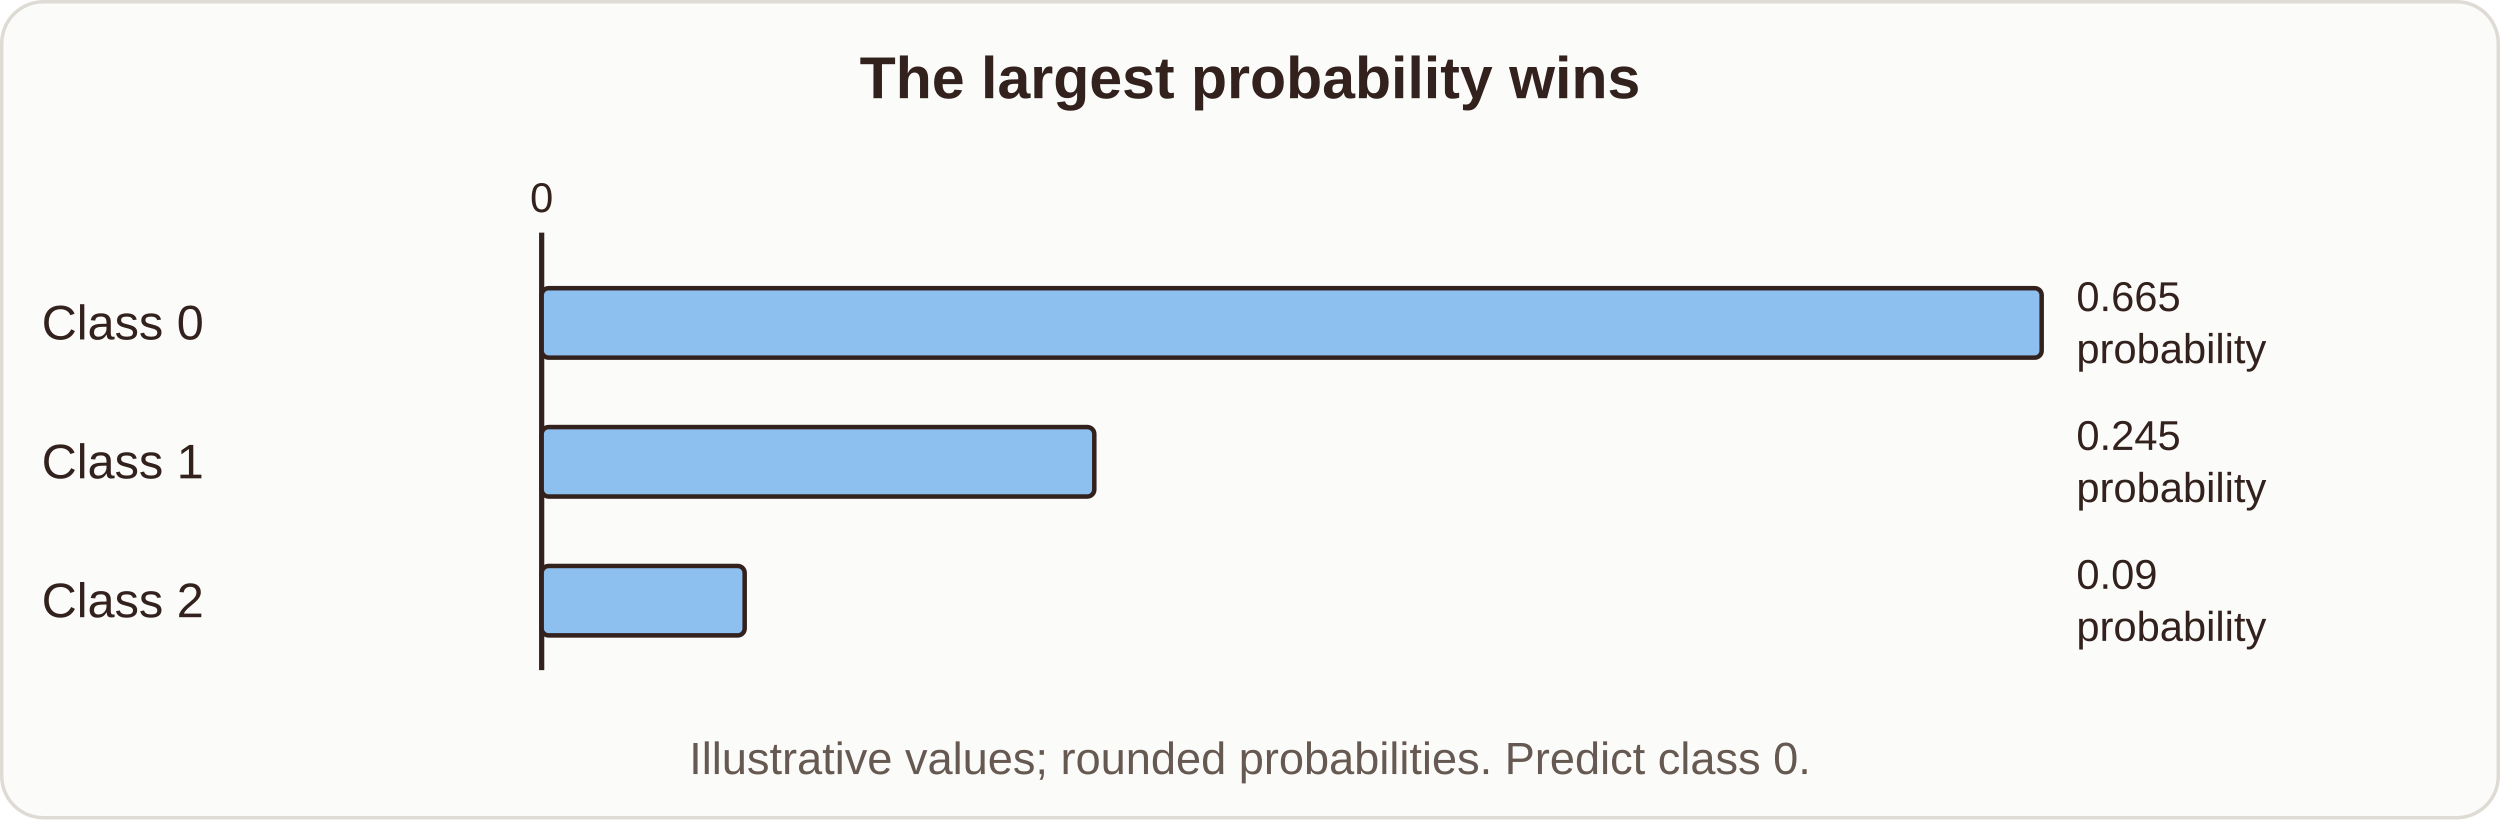
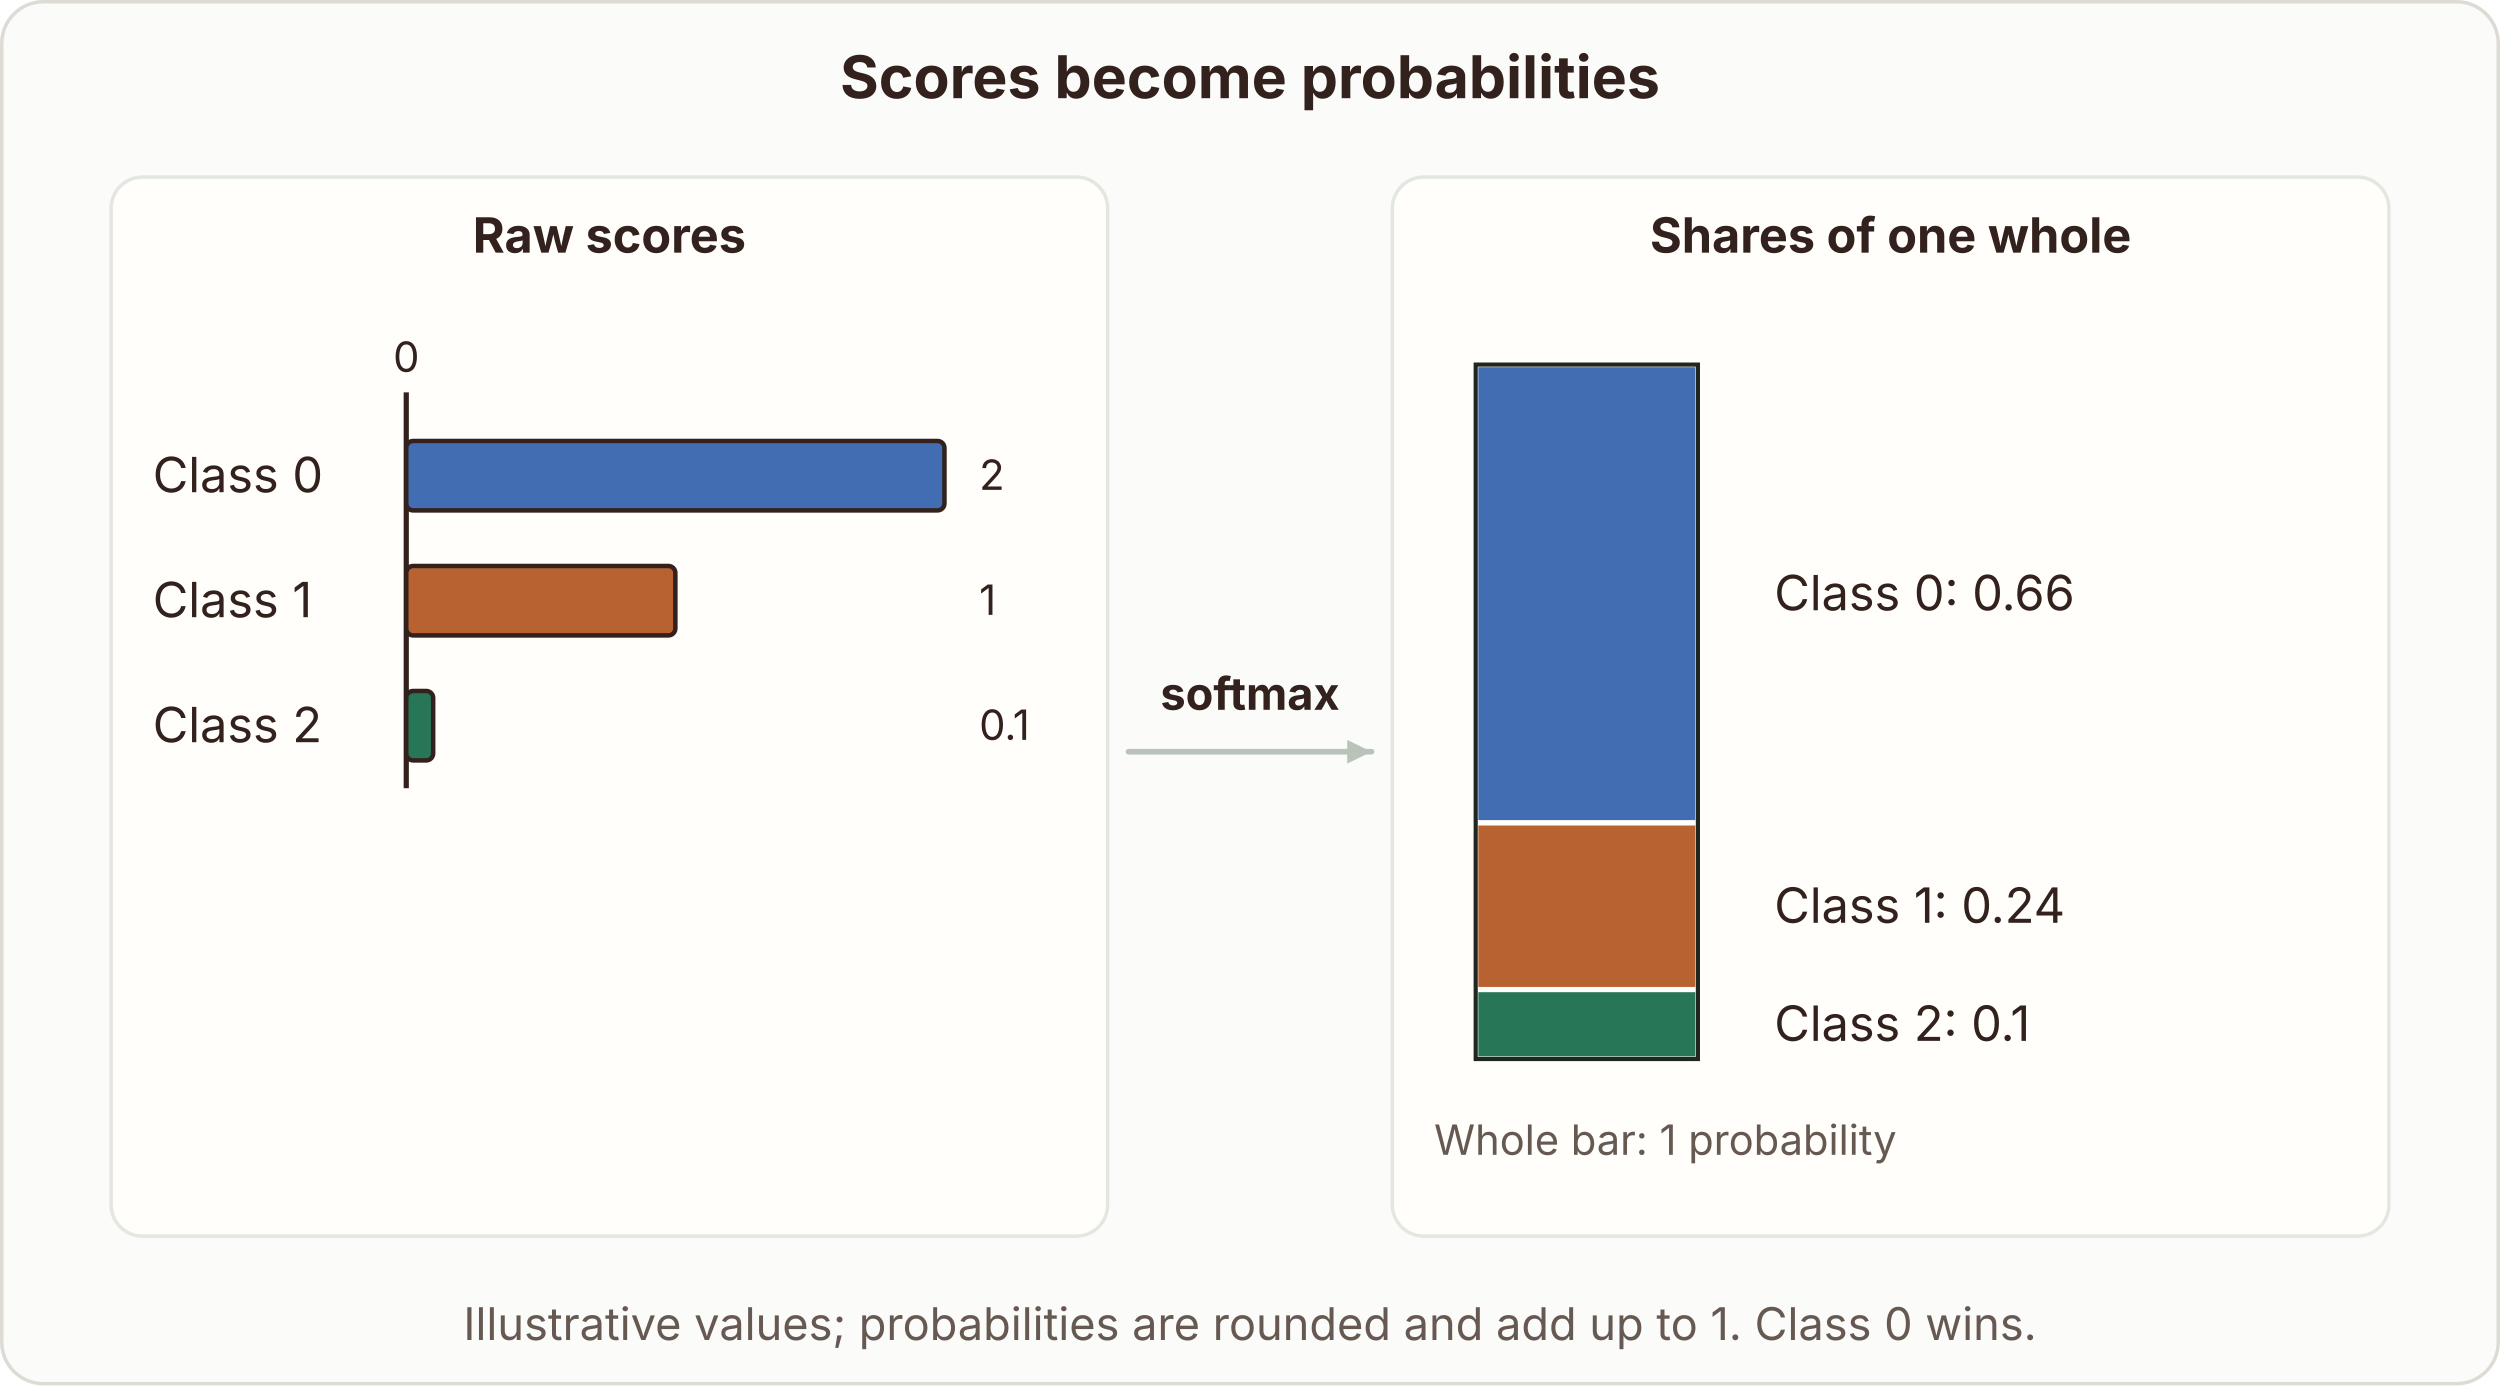
- <svg xmlns="http://www.w3.org/2000/svg" width="720" height="236" viewBox="0 0 720 236" role="img" aria-label="The largest probability wins Class 0: 0.665 probability Class 1: 0.245 probability Class 2: 0.09 probability Illustrative values; rounded probabilities. Predict class 0." font-family="Arial, Liberation Sans, sans-serif" style="display:block;max-width:none;margin-inline:auto" data-tutor-diagram="bar-chart">
-   <rect x="0.5" y="0.5" width="719" height="235" rx="12" fill="var(--viz-surface, #fbfbfa)" stroke="var(--color-line, #dedad4)" />
+ <svg xmlns="http://www.w3.org/2000/svg" width="720" height="399" viewBox="0 0 720 399" role="img" aria-label="Scores become probabilities Panel 1 Panel 2 Panel 1 → panel 2: softmax Shared: classes Raw scores Class 0: 2 Class 1: 1 Class 2: 0.1 Shares of one whole One stacked bar (probability), total 1: Class 0 0.66; Class 1 0.24; Class 2 0.1 Illustrative values; probabilities are rounded and add up to 1. Class 0 wins." font-family="Inter, Liberation Sans, Arial, sans-serif" style="display:block;max-width:none;margin-inline:auto;--color-ink:#202723;--color-ink-2:#5d675f;--color-line:#e3e7e0;--viz-surface:#fffefa" data-tutor-diagram="panels">
+   <rect x="0.5" y="0.5" width="719" height="398" rx="12" fill="var(--viz-surface, #fbfbfa)" stroke="var(--color-line, #dedad4)" />
  <text x="360" y="22.5" fill="var(--color-ink, #32211c)" font-size="17" font-weight="700" text-anchor="middle">
-     <tspan x="360" y="28.28">The largest probability wins</tspan>
+     <tspan x="360" y="28.28">Scores become probabilities</tspan>
  </text>
  <g transform="translate(0 39)">
-     <line x1="156" x2="156" y1="28" y2="154" stroke="var(--color-ink, #32211c)" stroke-width="1.5" data-tutor-bar-baseline="" />
-     <text x="156" y="18" fill="var(--color-ink, #32211c)" font-size="12" font-weight="400" text-anchor="middle">
-       <tspan x="156" y="22.08">0</tspan>
-     </text>
-     <rect x="156" y="44" width="432" height="20" rx="2" fill="#8DBFEF" stroke="var(--color-ink, #32211c)" stroke-width="1.3" data-tutor-bar="0.665" />
-     <text x="12" y="54" fill="var(--color-ink, #32211c)" font-size="14" font-weight="400" text-anchor="start">
-       <tspan x="12" y="58.76">Class 0</tspan>
-     </text>
-     <text x="598" y="54" fill="var(--color-ink, #32211c)" font-size="12" font-weight="400" text-anchor="start">
-       <tspan x="598" y="50.58">0.665</tspan>
-       <tspan x="598" y="65.58">probability</tspan>
-     </text>
-     <rect x="156" y="84" width="159.158" height="20" rx="2" fill="#8DBFEF" stroke="var(--color-ink, #32211c)" stroke-width="1.3" data-tutor-bar="0.245" />
-     <text x="12" y="94" fill="var(--color-ink, #32211c)" font-size="14" font-weight="400" text-anchor="start">
-       <tspan x="12" y="98.76">Class 1</tspan>
-     </text>
-     <text x="598" y="94" fill="var(--color-ink, #32211c)" font-size="12" font-weight="400" text-anchor="start">
-       <tspan x="598" y="90.58">0.245</tspan>
-       <tspan x="598" y="105.58">probability</tspan>
-     </text>
-     <rect x="156" y="124" width="58.466" height="20" rx="2" fill="#8DBFEF" stroke="var(--color-ink, #32211c)" stroke-width="1.3" data-tutor-bar="0.09" />
-     <text x="12" y="134" fill="var(--color-ink, #32211c)" font-size="14" font-weight="400" text-anchor="start">
-       <tspan x="12" y="138.76">Class 2</tspan>
-     </text>
-     <text x="598" y="134" fill="var(--color-ink, #32211c)" font-size="12" font-weight="400" text-anchor="start">
-       <tspan x="598" y="130.58">0.09</tspan>
-       <tspan x="598" y="145.58">probability</tspan>
-     </text>
+     <g transform="translate(20 0)">
+       <rect x="12" y="12" width="287" height="305" rx="9" fill="#fffefa" stroke="#e3e7e0" stroke-width="1" />
+       <text x="155.5" y="29" fill="var(--color-ink, #32211c)" font-size="14" font-weight="700" text-anchor="middle">
+         <tspan x="155.5" y="33.76">Raw scores</tspan>
+       </text>
+       <g transform="translate(12 46) scale(1)" data-tutor-composition-child="0">
+         <line x1="85" x2="85" y1="28" y2="142" stroke="var(--color-ink, #32211c)" stroke-width="1.5" data-tutor-bar-baseline="" />
+         <text x="85" y="18" fill="var(--color-ink, #32211c)" font-size="12" font-weight="400" text-anchor="middle">
+           <tspan x="85" y="22.08">0</tspan>
+         </text>
+         <rect x="85" y="42" width="155" height="20" rx="2" fill="#426db2" stroke="var(--color-ink, #32211c)" stroke-width="1.3" data-tutor-bar="2" />
+         <text x="12" y="52" fill="var(--color-ink, #32211c)" font-size="14" font-weight="400" text-anchor="start">
+           <tspan x="12" y="56.76">Class 0</tspan>
+         </text>
+         <text x="250" y="52" fill="var(--color-ink, #32211c)" font-size="12" font-weight="400" text-anchor="start">
+           <tspan x="250" y="56.08">2</tspan>
+         </text>
+         <rect x="85" y="78" width="77.5" height="20" rx="2" fill="#b86232" stroke="var(--color-ink, #32211c)" stroke-width="1.3" data-tutor-bar="1" />
+         <text x="12" y="88" fill="var(--color-ink, #32211c)" font-size="14" font-weight="400" text-anchor="start">
+           <tspan x="12" y="92.76">Class 1</tspan>
+         </text>
+         <text x="250" y="88" fill="var(--color-ink, #32211c)" font-size="12" font-weight="400" text-anchor="start">
+           <tspan x="250" y="92.08">1</tspan>
+         </text>
+         <rect x="85" y="114" width="7.75" height="20" rx="2" fill="#267657" stroke="var(--color-ink, #32211c)" stroke-width="1.3" data-tutor-bar="0.1" />
+         <text x="12" y="124" fill="var(--color-ink, #32211c)" font-size="14" font-weight="400" text-anchor="start">
+           <tspan x="12" y="128.76">Class 2</tspan>
+         </text>
+         <text x="250" y="124" fill="var(--color-ink, #32211c)" font-size="12" font-weight="400" text-anchor="start">
+           <tspan x="250" y="128.08">0.1</tspan>
+         </text>
+       </g>
+       <rect x="381" y="12" width="287" height="305" rx="9" fill="#fffefa" stroke="#e3e7e0" stroke-width="1" />
+       <text x="524.5" y="29" fill="var(--color-ink, #32211c)" font-size="14" font-weight="700" text-anchor="middle">
+         <tspan x="524.5" y="33.76">Shares of one whole</tspan>
+       </text>
+       <g transform="translate(381 46) scale(1)" data-tutor-composition-child="1">
+         <rect x="24" y="20" width="64" height="132" fill="#426db2" stroke="#fffefa" stroke-width="1.5" data-tutor-stacked-part="0.66" data-tutor-bar-series="Class 0" data-tutor-stack-from="0" data-tutor-stack-to="0.66" />
+         <text x="110" y="86" fill="var(--color-ink, #32211c)" font-size="14" font-weight="400" text-anchor="start">
+           <tspan x="110" y="90.76">Class 0: 0.66</tspan>
+         </text>
+         <rect x="24" y="152" width="64" height="48" fill="#b86232" stroke="#fffefa" stroke-width="1.5" data-tutor-stacked-part="0.24" data-tutor-bar-series="Class 1" data-tutor-stack-from="0.66" data-tutor-stack-to="0.9" />
+         <text x="110" y="176" fill="var(--color-ink, #32211c)" font-size="14" font-weight="400" text-anchor="start">
+           <tspan x="110" y="180.76">Class 1: 0.24</tspan>
+         </text>
+         <rect x="24" y="200" width="64" height="20" fill="#267657" stroke="#fffefa" stroke-width="1.5" data-tutor-stacked-part="0.1" data-tutor-bar-series="Class 2" data-tutor-stack-from="0.9" data-tutor-stack-to="1" />
+         <text x="110" y="210" fill="var(--color-ink, #32211c)" font-size="14" font-weight="400" text-anchor="start">
+           <tspan x="110" y="214.76">Class 2: 0.1</tspan>
+         </text>
+         <rect x="24" y="20" width="64" height="200" fill="none" stroke="#202723" stroke-width="1.2" data-tutor-stacked-total="1" />
+         <text x="12" y="243.5" fill="var(--color-ink-2, #665951)" font-size="12" font-weight="400" text-anchor="start">
+           <tspan x="12" y="247.58">Whole bar: 1 probability</tspan>
+         </text>
+       </g>
+       <g>
+         <polyline points="305,177.5 375,177.5" fill="none" stroke="#b9c3b9" stroke-width="1.6" stroke-linecap="round" stroke-linejoin="round" />
+         <polygon points="375,177.5 368,180.9 368,174.1" fill="#b9c3b9" data-tutor-arrowhead="" />
+       </g>
+       <text x="340" y="161" fill="var(--color-ink, #32211c)" font-size="13" font-weight="700" text-anchor="middle">
+         <tspan x="340" y="165.42">softmax</tspan>
+       </text>
+     </g>
  </g>
-   <text x="360" y="218.5" fill="var(--color-ink-2, #665951)" font-size="13" font-weight="400" text-anchor="middle">
-     <tspan x="360" y="222.92">Illustrative values; rounded probabilities. Predict class 0.</tspan>
+   <text x="360" y="381.5" fill="var(--color-ink-2, #665951)" font-size="13" font-weight="400" text-anchor="middle">
+     <tspan x="360" y="385.92">Illustrative values; probabilities are rounded and add up to 1. Class 0 wins.</tspan>
  </text>
</svg>
